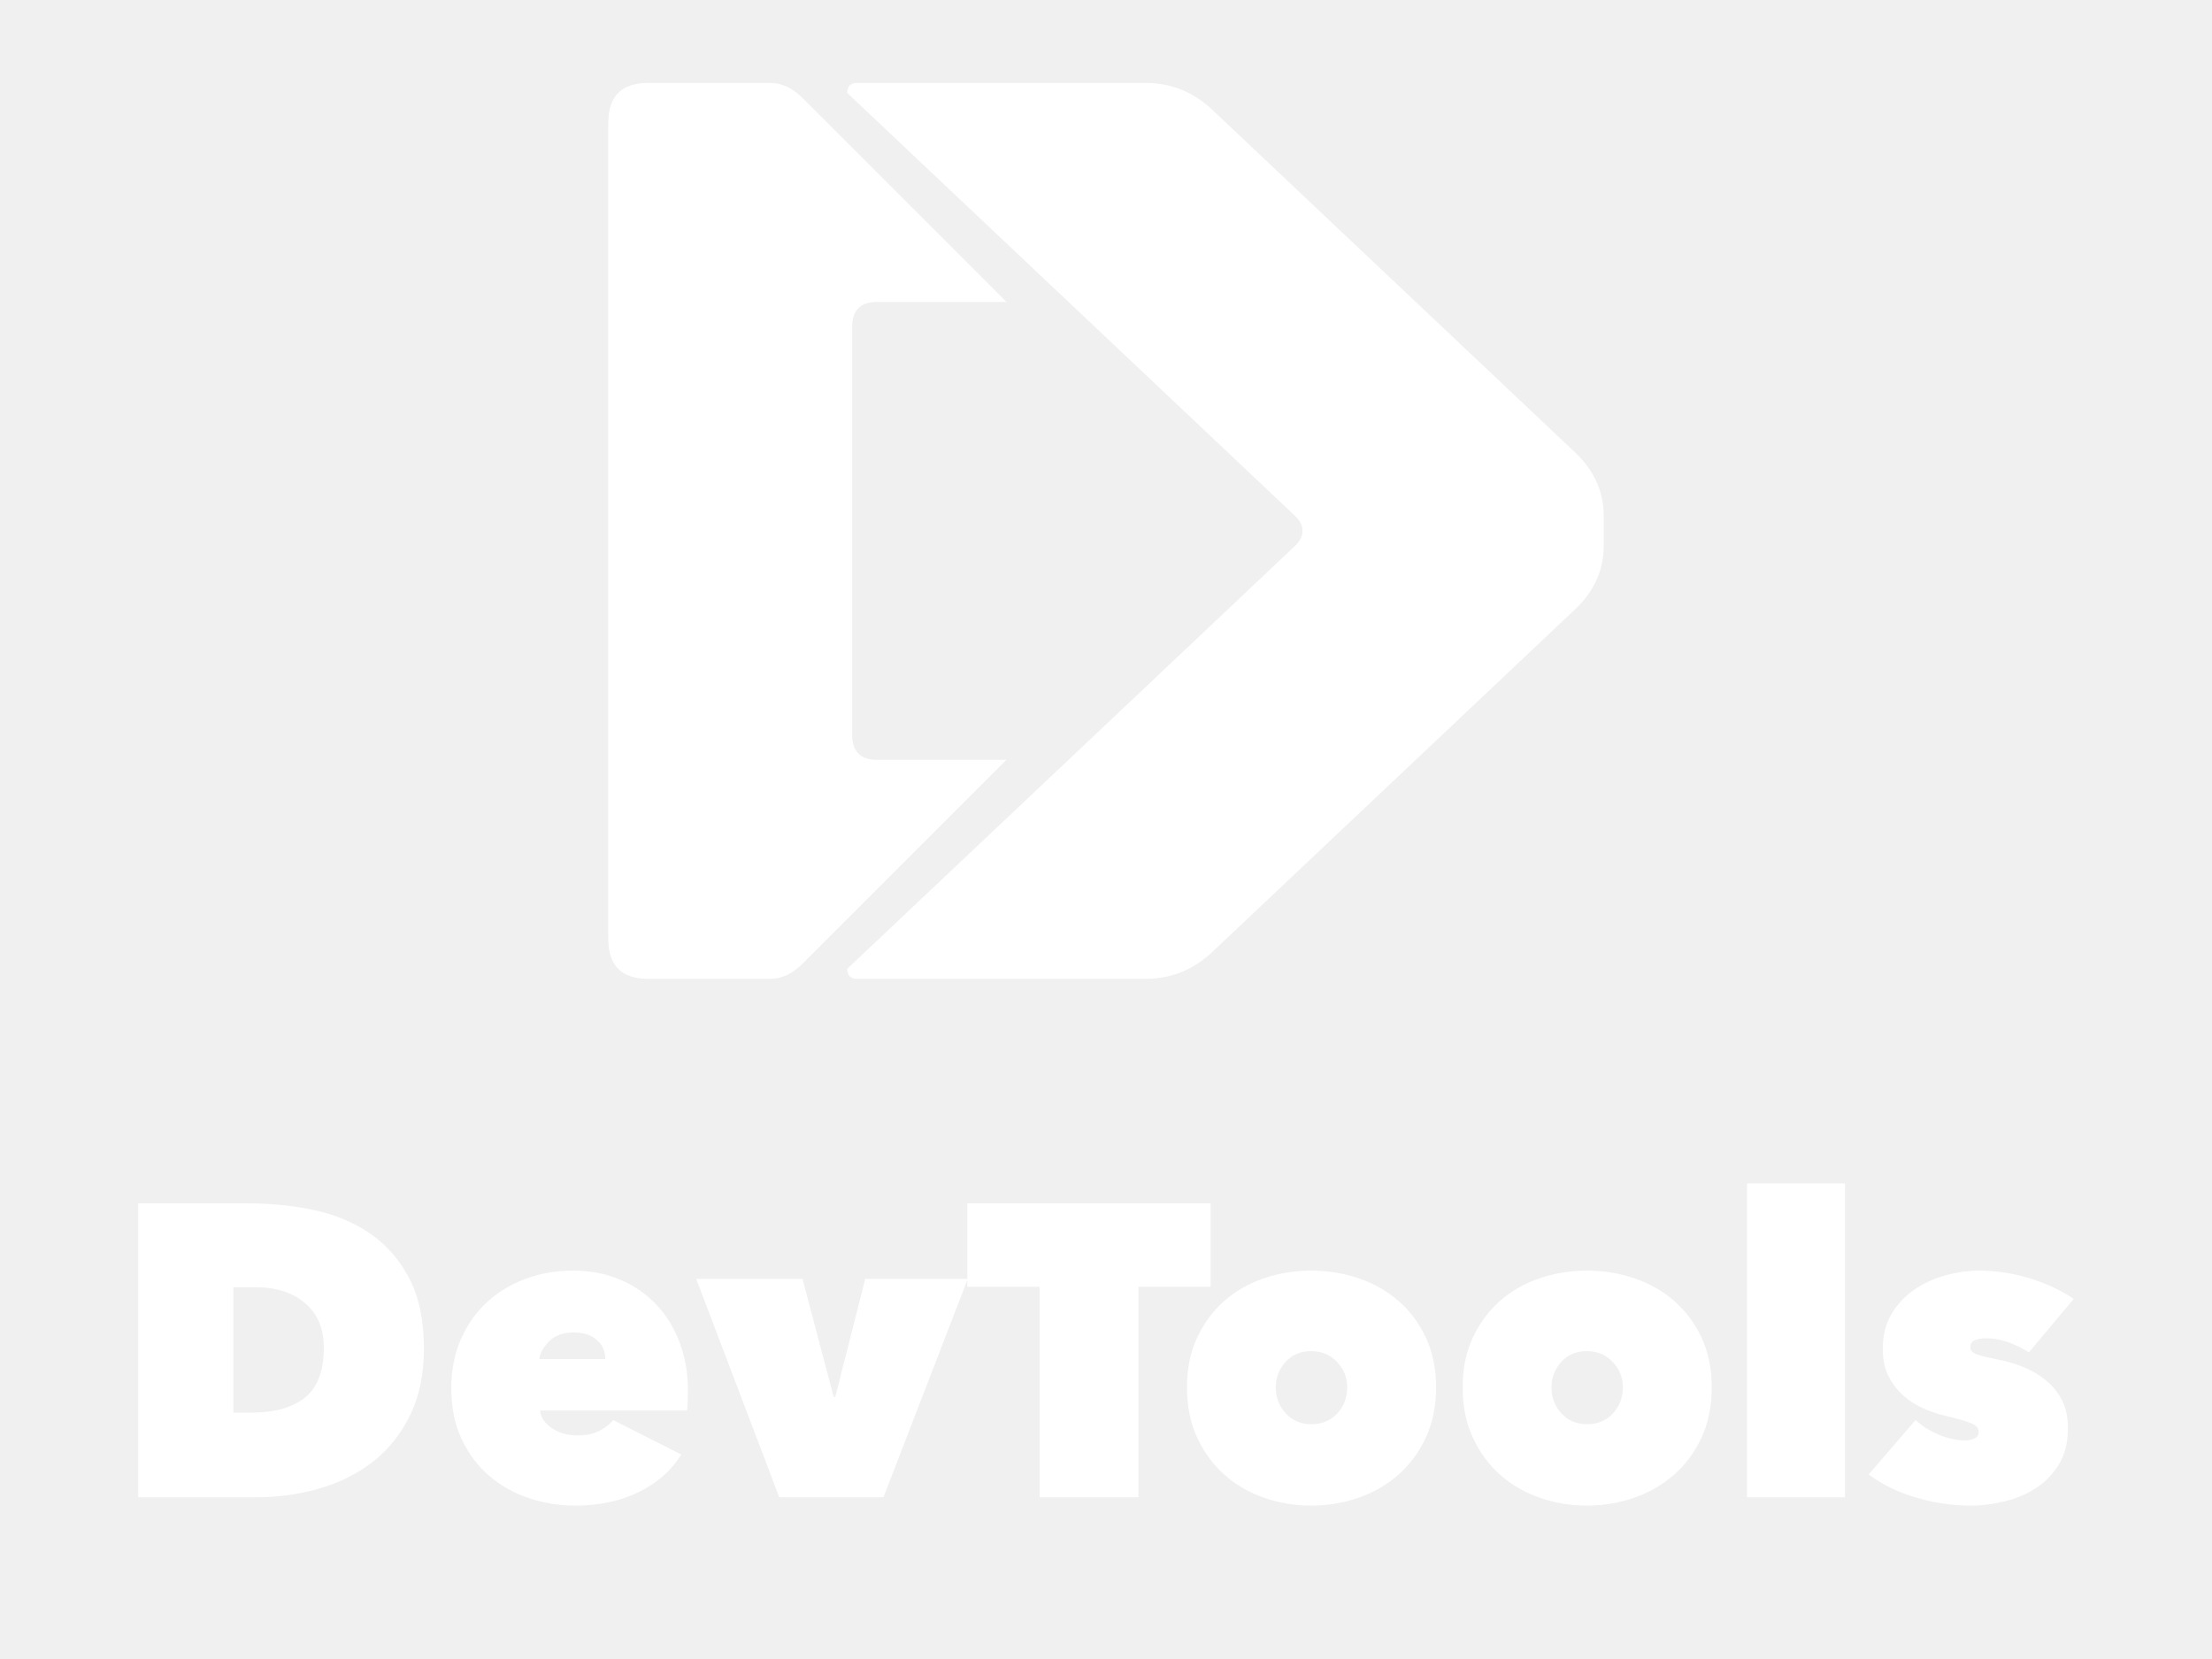
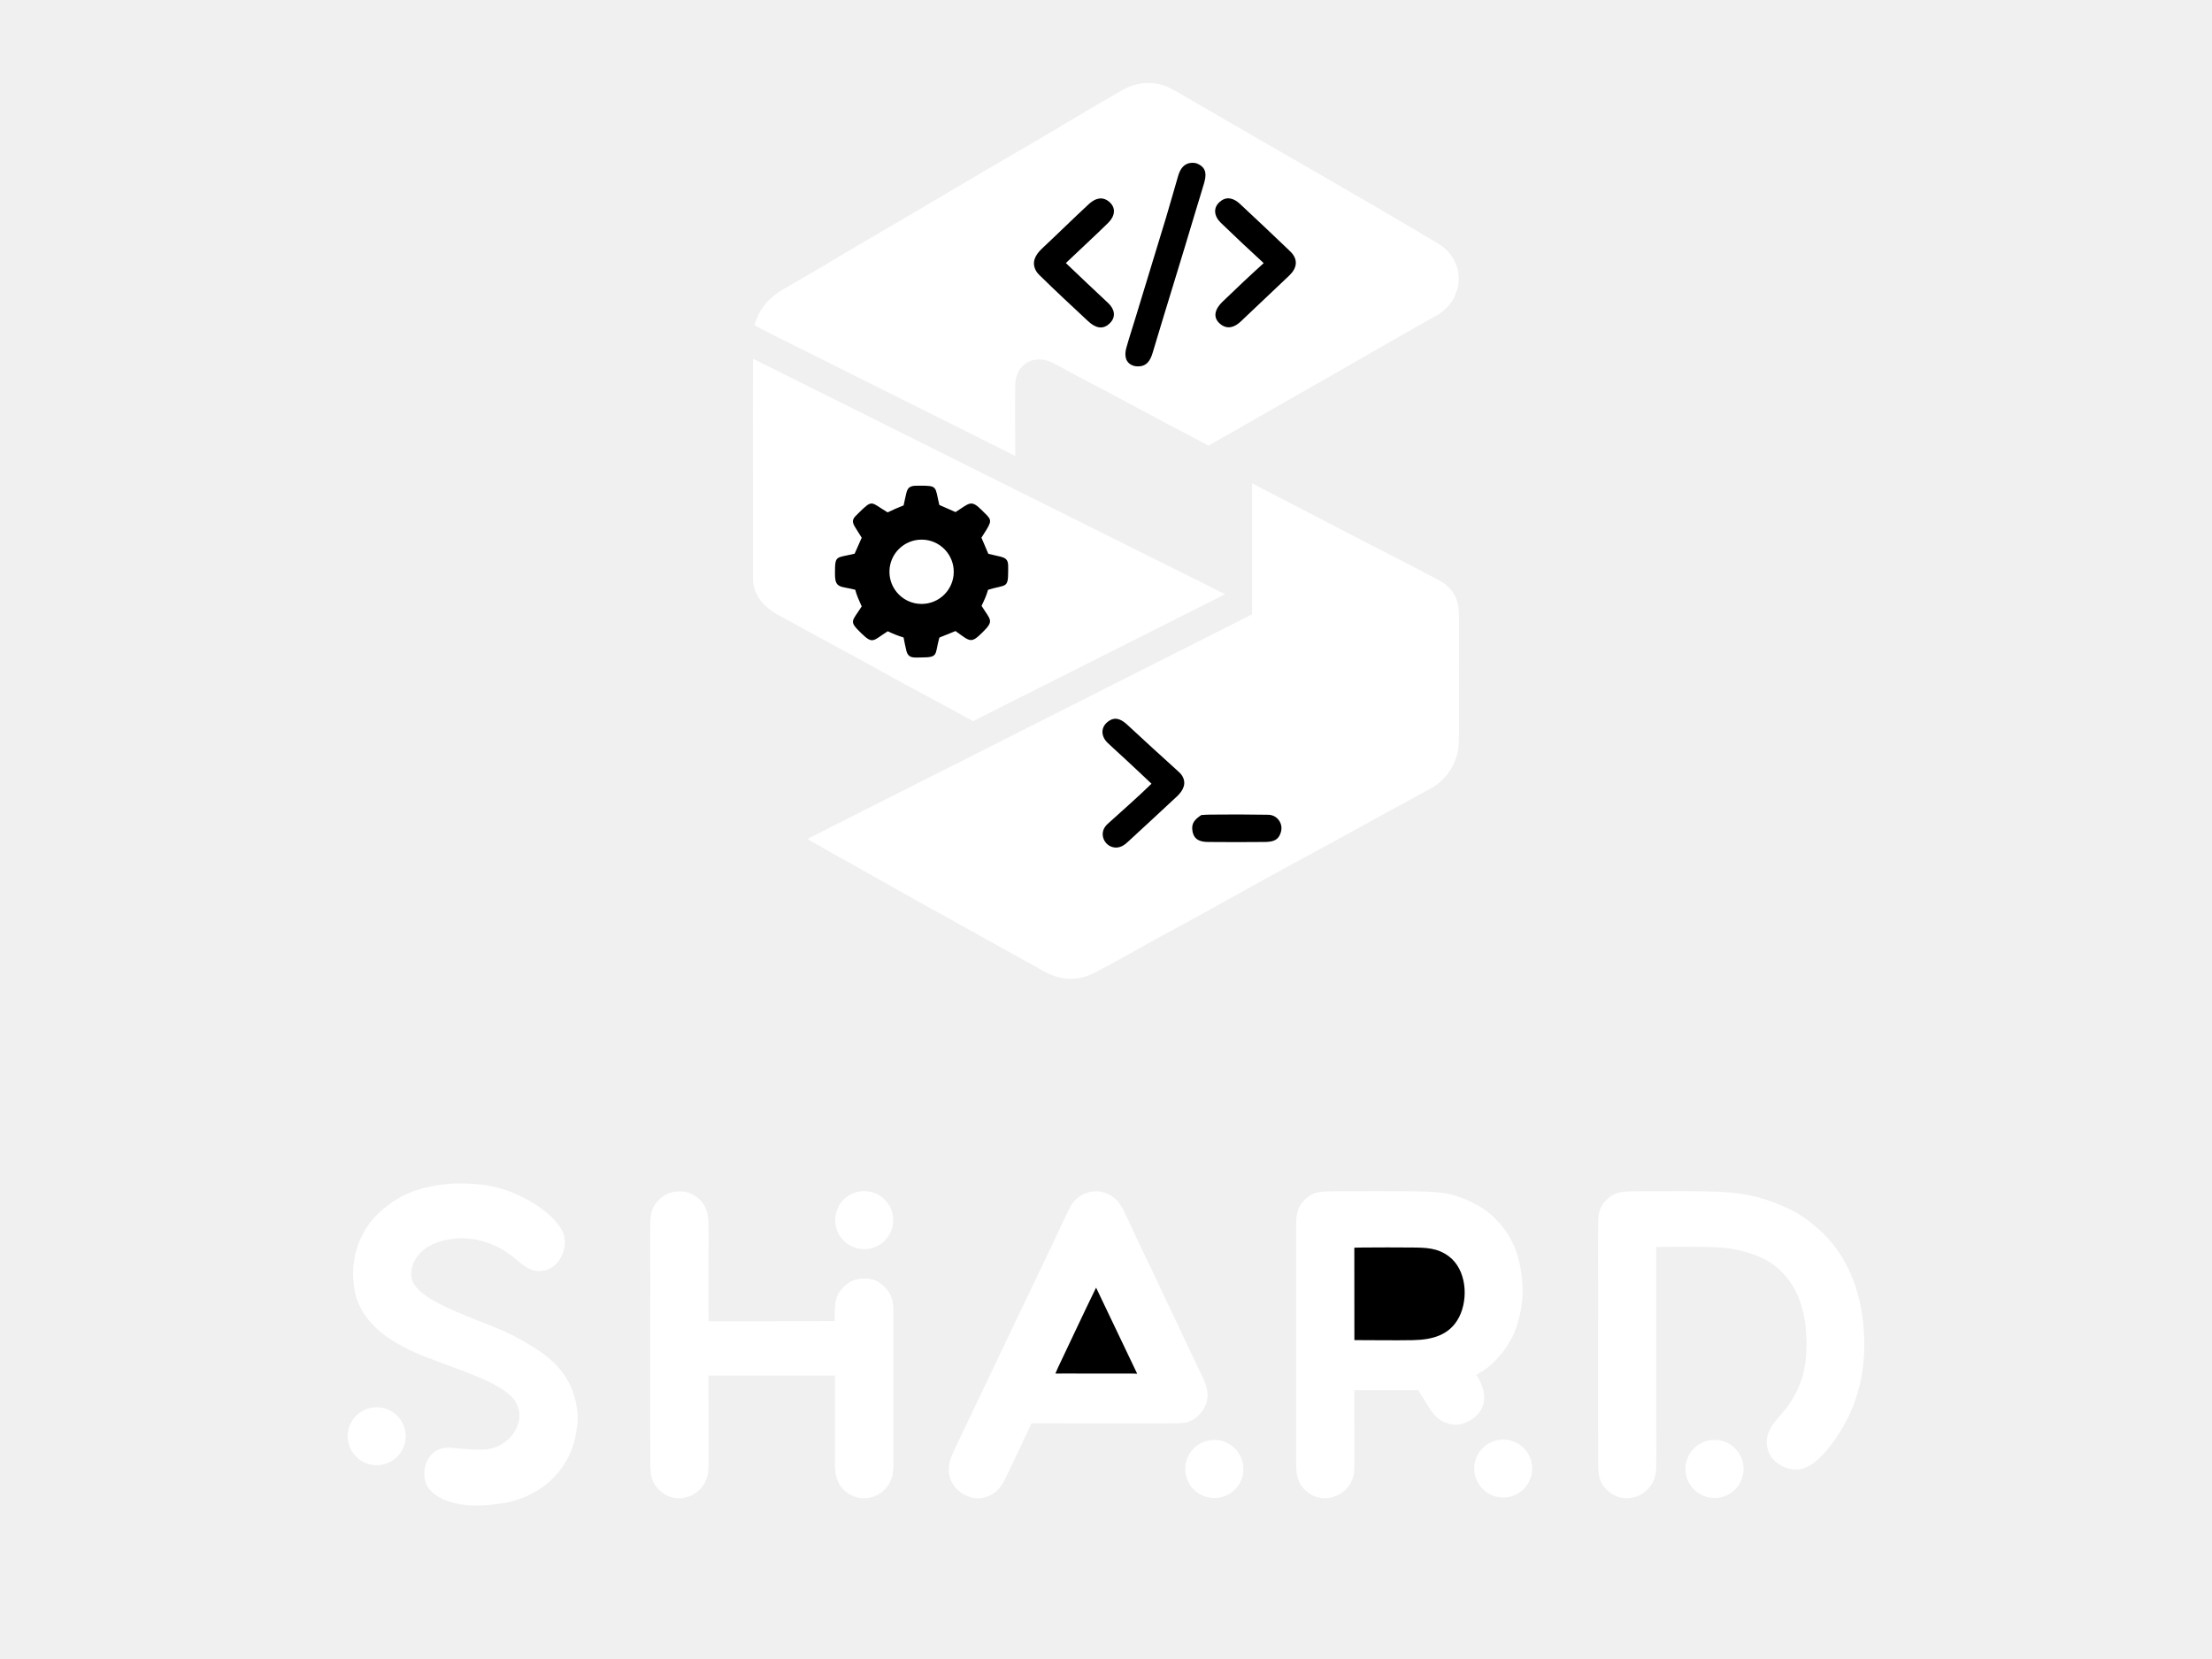
- <svg xmlns="http://www.w3.org/2000/svg" width="800" height="600" viewBox="0 0 800 600">
-   <g fill="#FFFFFF" transform="translate(220 30) scale(0.9)">
-     <path d="M16 0H65Q72 0 78 6L160 88H108Q98 88 98 98V262Q98 272 108 272H160L78 354Q72 360 65 360H16Q0 360 0 344V16Q0 0 16 0Z" />
-     <path d="M100 0H216Q232 0 244 12L388 148Q400 159 400 174V186Q400 201 388 212L244 348Q232 360 216 360H100Q96 360 96 356L276 186Q282 180 276 174L96 4Q96 0 100 0Z" />
+ <svg xmlns="http://www.w3.org/2000/svg" width="800" height="600" viewBox="0 0 800 600" version="1.1" id="svg3" xml:space="preserve">
+   <defs id="defs3" />
+   <g id="g11" transform="matrix(0.5597283,0,0,0.5597283,47.32161,-77.22529)">
+     <path fill="#883dcd" d="m 724.511,450.291 c 19.408,10.082 38.865,20.064 58.238,30.213 20.792,10.892 41.823,21.373 62.531,32.415 1.255,0.669 2.457,1.37 3.583,2.243 6.86,5.316 9.158,11.436 9.264,19.837 0.146,11.577 0,23.172 0.01,34.751 0.012,14.734 0.198,29.518 -0.023,44.25 -0.02,1.334 -0.045,2.668 -0.093,4.001 -0.427,12.063 -7.217,23.417 -17.879,29.271 -5.454,2.994 -10.908,6.024 -16.38,8.982 -22.478,12.151 -44.727,24.713 -67.263,36.755 -26.913,14.381 -53.321,29.708 -80.203,44.142 -17.735,9.523 -35.159,19.646 -52.947,29.065 -11.228,5.945 -22.436,5.447 -33.349,-0.632 -20.658,-11.507 -41.323,-23.012 -61.999,-34.482 -11.669,-6.474 -23.419,-12.877 -34.999,-19.502 -17.944,-10.265 -36.147,-20.107 -54.03,-30.47 -0.601,-0.349 -1.183,-0.729 -1.766,-1.108 L 724.44,534.924 Z" id="path2-3" style="fill:#ffffff" />
+     <path fill="#ffffff" d="m 632.25,603.621 c 4.52,-2.854 8.4,-0.296 11.793,2.822 5.353,4.918 10.712,9.84 16.041,14.783 5.681,5.271 11.543,10.369 17.206,15.649 0.609,0.567 1.196,1.186 1.67,1.873 3.533,5.127 1.06,9.987 -2.958,13.746 -10.254,9.59 -20.585,19.093 -30.899,28.618 -0.692,0.639 -1.384,1.279 -2.104,1.886 -9.7,8.199 -20.601,-4.731 -11.824,-12.692 8.413,-7.631 20.263,-18.006 28.303,-25.945 -5.708,-5.479 -11.505,-10.812 -17.284,-16.21 -3.67,-3.429 -7.496,-6.764 -11.102,-10.248 -4.417,-4.268 -4.735,-10.562 1.158,-14.282 z" id="path3-4" style="fill:#000000" />
+     <path fill="#ffffff" d="m 691.67,664.603 c 1.872,-0.139 3.703,-0.255 5.579,-0.279 12.229,-0.157 24.527,-0.125 36.753,0.083 0.004,0 1.247,0.035 1.251,0.035 5.417,0.213 9.31,5.526 7.938,10.808 -1.524,5.869 -5.336,6.702 -10.69,6.753 -12.167,0.117 -24.335,0.132 -36.502,0.002 -4.941,-0.053 -8.916,-1.304 -9.99,-6.755 -1.064,-5.403 1.586,-7.886 5.661,-10.647 z" id="path4" style="fill:#000000" />
+     <path fill="#db236c" d="m 402.949,347.944 c 3.425,-11.556 9.989,-18.226 20.67,-24.273 19.486,-11.033 38.565,-22.806 57.942,-34.031 31.418,-18.2 62.49,-37.007 93.941,-55.145 21.815,-12.581 43.243,-25.865 65.136,-38.306 10.651,-6.052 22.505,-6.263 33.27,-0.03 4.922,2.849 9.873,5.654 14.786,8.516 51.48,29.996 103.385,59.3 154.545,89.841 2.444,1.459 4.806,2.897 6.842,4.902 12.978,12.773 9.32,33.336 -6.064,42.199 -4.764,2.744 -9.623,5.327 -14.392,8.063 -26.762,15.353 -53.495,30.747 -80.321,45.988 -17.687,10.048 -35.281,20.282 -53.01,30.249 -3.895,-2.161 -7.865,-4.227 -11.813,-6.289 -23.476,-12.26 -46.693,-25.036 -70.201,-37.225 -6.145,-3.186 -12.136,-6.668 -18.28,-9.833 -12.308,-6.338 -24.392,0.602 -24.558,14.178 -0.188,15.28 -0.066,30.561 0.056,45.841 -3.22,-1.658 -6.489,-3.22 -9.725,-4.847 -35.871,-18.039 -71.86,-35.842 -107.728,-53.885 -16.016,-8.056 -32.192,-15.858 -48.111,-24.095 -1.036,-0.536 -2.019,-1.165 -2.985,-1.818 z" id="path5" style="fill:#ffffff" />
+     <path fill="#ffffff" d="m 685.75,243.177 c 1.33,-0.038 2.535,0.138 3.748,0.71 5.804,2.736 5.428,7.357 3.919,12.611 -1.754,6.111 -3.726,12.15 -5.533,18.243 -9.028,30.435 -18.562,60.722 -27.645,91.143 -1.469,4.921 -3.744,8.834 -9.489,8.815 -0.924,-0.003 -1.86,-0.072 -2.746,-0.354 -5.542,-1.761 -6.141,-6.778 -4.773,-11.652 1.907,-6.791 4.127,-13.447 6.163,-20.195 6.494,-21.518 13.159,-42.982 19.663,-64.495 2.651,-8.767 5.038,-17.608 7.65,-26.379 1.366,-4.586 3.786,-8.301 9.043,-8.447 z" id="path6" style="fill:#000000" />
+     <path fill="#ffffff" d="m 604.148,307.933 c 9.084,8.635 18.13,17.304 27.317,25.83 3.916,3.634 5.378,8.62 1.318,12.829 -4.849,5.027 -9.86,2.988 -14.278,-1.115 -10.335,-9.599 -21.089,-19.606 -31.228,-29.559 -0.9,-0.884 -1.755,-1.815 -2.381,-2.918 -3.138,-5.538 -0.446,-10.306 3.644,-14.233 0.003,-0.002 1.242,-1.178 1.244,-1.181 9.779,-9.156 19.308,-18.577 29.141,-27.674 3.529,-3.264 7.828,-5.254 12.325,-2.25 0.235,0.157 0.549,0.393 0.778,0.585 4.999,4.182 3.6,9.652 -0.546,13.731 -8.957,8.812 -18.255,17.269 -27.334,25.955 z" id="path7" style="fill:#000000" />
+     <path fill="#ffffff" d="m 704.407,267.75 c 4.368,-3.198 8.748,-1.259 12.235,1.958 9.836,9.075 22.73,21.401 32.341,30.551 5.563,5.298 4.578,10.925 -0.482,15.743 -10.451,9.95 -20.914,19.887 -31.426,29.773 -3.74,3.518 -8.34,5.259 -12.851,1.785 -5.811,-4.476 -3.411,-10.229 1.038,-14.522 8.786,-8.477 17.65,-16.874 26.716,-25.051 -9.343,-8.571 -18.578,-17.257 -27.7,-26.062 -4.424,-4.271 -5.399,-10.127 0.129,-14.175 z" id="path8" style="fill:#000000" />
+     <path fill="#4d3067" d="M 402.028,369.79 707.062,521.908 544.14,603.961 c -17.191,-9.79 -34.899,-18.674 -52.151,-28.347 -24.535,-13.756 -49.454,-26.813 -74.046,-40.469 -8.984,-4.989 -15.827,-12.594 -15.942,-23.145 0,-0.004 -0.004,-1.496 -0.004,-1.5 0.155,-46.902 -0.181,-93.808 0.031,-140.71 z" id="path9" style="fill:#ffffff" />
+     <path fill="#ffffff" d="m 499.311,464.539 c 0.516,-2.61 1.163,-5.191 1.717,-7.793 1.067,-5.009 3.961,-4.966 8.47,-4.963 12.024,0.008 10.017,0.372 12.889,12.461 l 10.484,4.603 c 9.261,-5.918 9.926,-8.295 17.241,-0.96 5.292,5.306 6.821,5.743 2.762,12.319 -1.074,1.74 -2.138,3.486 -3.272,5.187 l 4.454,10.413 c 2.642,0.646 5.305,1.205 7.947,1.849 5.361,1.307 4.881,4.092 4.873,9.095 -0.02,11.779 -1.254,8.661 -13.009,12.315 -0.954,3.609 -2.571,7.001 -4.186,10.366 5.806,9.324 8.334,9.501 0.75,16.997 -7.672,7.582 -7.943,6.186 -17.577,-0.707 l -10.425,4.207 c -3.108,10.931 -0.225,12.825 -11.429,12.848 -4.867,0.01 -8.66,0.959 -9.946,-4.523 -0.653,-2.78 -1.253,-5.573 -1.76,-8.384 -3.508,-1.057 -6.925,-2.404 -10.215,-4.015 -9.62,6.051 -9.482,8.703 -17.16,1.234 -8.209,-7.987 -6.015,-7.303 0.322,-17.301 -1.6,-3.514 -3.219,-7.039 -4.191,-10.776 -9.737,-2.436 -13.075,-0.7 -13.079,-10.26 -0.005,-12.447 0.46,-10.029 12.704,-13.024 l 4.568,-10.31 c -1.382,-2.347 -2.929,-4.589 -4.341,-6.918 -2.707,-4.466 -1.039,-5.757 2.44,-9.16 9.261,-9.059 7.529,-6.868 18.667,-0.3 3.36,-1.667 6.802,-3.152 10.302,-4.5 z" id="path10" style="fill:#000000" />
+     <path fill="#4d3067" d="m 511.25,486.648 c 11.449,0.172 20.601,9.575 20.463,21.025 -0.137,11.45 -9.513,20.63 -20.963,20.526 -11.499,-0.104 -20.727,-9.528 -20.588,-21.026 0.138,-11.499 9.59,-20.698 21.088,-20.525 z" id="path11" style="fill:#ffffff" />
  </g>
-   <g fill="#FFFFFF" transform="translate(50 428) scale(0.9384384)">
-     <path d="M0.000 120.960L0.000 7.680L42.240 7.680Q55.680 7.680 67.920 10.320Q80.160 12.960 89.520 19.440Q98.880 25.920 104.480 36.640Q110.080 47.360 110.080 63.680Q110.080 78.560 104.720 89.440Q99.360 100.320 90.400 107.280Q81.440 114.240 69.760 117.600Q58.080 120.960 45.440 120.960ZM36.640 40.000L36.640 88.320L43.680 88.320Q57.120 88.320 64.320 82.480Q71.520 76.640 71.520 63.360Q71.520 52.320 64.320 46.160Q57.120 40.000 45.120 40.000ZM180.000 67.680Q180.000 63.200 176.720 60.320Q173.440 57.440 167.840 57.440Q161.760 57.440 158.400 60.800Q155.040 64.160 154.560 67.680ZM211.840 79.680Q211.840 81.760 211.760 83.920Q211.680 86.080 211.520 87.520L154.880 87.520Q155.040 89.760 156.400 91.520Q157.760 93.280 159.760 94.560Q161.760 95.840 164.240 96.480Q166.720 97.120 169.280 97.120Q174.400 97.120 177.840 95.280Q181.280 93.440 183.040 91.200L209.280 104.480Q203.680 113.600 193.040 118.880Q182.400 124.160 168.320 124.160Q159.200 124.160 150.560 121.280Q141.920 118.400 135.280 112.720Q128.640 107.040 124.640 98.560Q120.640 90.080 120.640 78.880Q120.640 68.480 124.320 60.080Q128.000 51.680 134.320 45.840Q140.640 40.000 149.200 36.800Q157.760 33.600 167.520 33.600Q177.440 33.600 185.600 37.040Q193.760 40.480 199.600 46.640Q205.440 52.800 208.640 61.280Q211.840 69.760 211.840 79.680ZM215.040 36.800L256.000 36.800L268.000 82.240L268.640 82.240L280.160 36.800L319.680 36.800L287.200 120.960L247.040 120.960ZM385.440 120.960L347.360 120.960L347.360 39.840L319.520 39.840L319.520 7.680L413.280 7.680L413.280 39.840L385.440 39.840ZM500.160 78.560Q500.160 89.440 496.240 97.920Q492.320 106.400 485.680 112.240Q479.040 118.080 470.320 121.120Q461.600 124.160 452.000 124.160Q442.560 124.160 433.840 121.120Q425.120 118.080 418.560 112.240Q412.000 106.400 408.080 97.920Q404.160 89.440 404.160 78.560Q404.160 67.840 408.080 59.440Q412.000 51.040 418.560 45.280Q425.120 39.520 433.840 36.560Q442.560 33.600 452.000 33.600Q461.600 33.600 470.320 36.560Q479.040 39.520 485.680 45.280Q492.320 51.040 496.240 59.440Q500.160 67.840 500.160 78.560ZM452.000 64.640Q445.920 64.640 442.160 68.800Q438.400 72.960 438.400 78.560Q438.400 84.480 442.240 88.640Q446.080 92.800 452.160 92.800Q458.240 92.800 462.080 88.640Q465.920 84.480 465.920 78.560Q465.920 72.960 462.000 68.800Q458.080 64.640 452.000 64.640ZM606.400 78.560Q606.400 89.440 602.480 97.920Q598.560 106.400 591.920 112.240Q585.280 118.080 576.560 121.120Q567.840 124.160 558.240 124.160Q548.800 124.160 540.080 121.120Q531.360 118.080 524.800 112.240Q518.240 106.400 514.320 97.920Q510.400 89.440 510.400 78.560Q510.400 67.840 514.320 59.440Q518.240 51.040 524.800 45.280Q531.360 39.520 540.080 36.560Q548.800 33.600 558.240 33.600Q567.840 33.600 576.560 36.560Q585.280 39.520 591.920 45.280Q598.560 51.040 602.480 59.440Q606.400 67.840 606.400 78.560ZM558.240 64.640Q552.160 64.640 548.400 68.800Q544.640 72.960 544.640 78.560Q544.640 84.480 548.480 88.640Q552.320 92.800 558.400 92.800Q564.480 92.800 568.320 88.640Q572.160 84.480 572.160 78.560Q572.160 72.960 568.240 68.800Q564.320 64.640 558.240 64.640ZM620.000 0.000L657.760 0.000L657.760 120.960L620.000 120.960ZM743.680 94.240Q743.680 102.720 740.080 108.480Q736.480 114.240 730.960 117.680Q725.440 121.120 718.880 122.640Q712.320 124.160 706.400 124.160Q695.520 124.160 685.040 121.040Q674.560 117.920 666.880 112.160L684.960 91.200Q688.800 94.720 694.000 96.880Q699.200 99.040 704.000 99.040Q705.920 99.040 707.600 98.320Q709.280 97.600 709.280 95.680Q709.280 93.600 706.320 92.400Q703.360 91.200 696.000 89.440Q692.000 88.480 687.840 86.640Q683.680 84.800 680.240 81.760Q676.800 78.720 674.560 74.320Q672.320 69.920 672.320 63.840Q672.320 55.680 675.920 49.920Q679.520 44.160 685.040 40.560Q690.560 36.960 697.040 35.280Q703.520 33.600 709.280 33.600Q719.040 33.600 728.640 36.480Q738.240 39.360 745.920 44.480L728.640 65.120Q724.640 62.560 720.480 61.120Q716.320 59.680 712.320 59.680Q709.600 59.680 707.840 60.400Q706.080 61.120 706.080 63.200Q706.080 64.800 708.080 65.680Q710.080 66.560 717.280 68.000Q722.240 68.960 726.960 70.960Q731.680 72.960 735.440 76.080Q739.200 79.200 741.440 83.680Q743.680 88.160 743.680 94.240Z" />
+   <g id="g2-5" transform="matrix(1.051408,0,0,1.051408,80.0619,404.7424)">
+     <path fill="#774d80" d="m 389.715,93.22 c 0,2.51 0,5.01 0,7.52 0,6.19 0.08,12.38 0.01,18.56 -0.02,1.24 -0.08,2.42 -0.39,3.63 -1.73,6.57 -9.8,9.76 -15.36,5.66 -3.23,-2.38 -4.19,-5.3 -4.25,-9.16 -0.02,-0.75 -0.02,-1.5 -0.02,-2.25 0.03,-21.09 0.02,-42.17 0.01,-63.25 0,-6.04 -0.08,-12.09 0,-18.13 0.04,-2.76 0.33,-4.92 2.12,-7.12 2.98,-3.65 5.83,-3.77 10.31,-3.84 1.13,-0.01 2.25,-0.02 3.38,-0.02 7.87,-0.01 15.75,-0.07 23.62,0.02 3.86,0.05 7.8,0.08 11.63,0.64 4.76,0.71 11.11,3.5 14.85,6.47 5.39,4.26 9.19,10.23 10.75,16.91 1.26,5.43 1.68,11.13 0.65,16.62 -0.58,3.07 -1.38,6.12 -2.73,8.94 -1.9,3.93 -4.57,7.5 -7.89,10.34 -1.46,1.24 -3.08,2.27 -4.74,3.23 2.1,3.13 3.49,7.03 2.2,10.75 -1.29,3.71 -6.19,6.85 -10.09,6.35 -4.21,-0.55 -6.32,-2.58 -8.49,-6.05 -1.22,-1.93 -2.46,-3.84 -3.58,-5.82 z" id="path2-2" style="fill:#ffffff" />
+     <path fill="#ffffff" d="m 389.715,44.22 c 0.97,-0.02 1.95,-0.05 2.93,-0.05 5.69,-0.04 11.38,-0.06 17.07,0 4.73,0.05 8.66,0.11 12.56,3.07 6.02,4.56 6.74,14.45 3.49,20.84 -3.21,6.3 -9.31,7.82 -15.87,7.95 -6.54,0.12 -13.77,-0.02 -20.16,-0.01 z" id="path3-5" style="fill:#000000" />
+     <path fill="url(#gradient_0)" d="m 493.545,43.98 c 0.01,0.88 -0.01,1.76 0,2.64 0.05,18.77 0.01,37.54 0.01,56.31 0,5.51 0.09,11.04 0.01,16.56 -0.02,1.52 -0.21,3 -0.75,4.43 -2.44,6.38 -10.61,8.7 -15.78,4.03 -3.09,-2.79 -3.41,-5.49 -3.46,-9.46 0,0 0,-0.81 0,-0.81 -0.07,-19.38 0,-38.75 0,-58.13 0,-7.81 -0.08,-15.63 0,-23.44 0.03,-2.97 0.23,-5.18 2.18,-7.54 3.11,-3.76 6.26,-3.68 10.83,-3.73 1.06,-0.02 2.13,-0.02 3.19,-0.02 7.01,0 14.04,-0.08 21.06,0.04 10.6,0.18 17.77,1.22 27.09,5.43 4.9,2.21 7.32,3.98 11.31,7.42 9.61,8.27 14.37,20.45 15.56,32.84 1.43,14.83 -1.5,28.11 -10.1,40.19 -1.83,2.56 -4.94,6.22 -7.55,7.96 -1.09,0.73 -2.23,1.29 -3.5,1.6 -4.33,1.07 -9.82,-1.61 -11.43,-5.81 -1.45,-3.78 -0.29,-7.26 2.1,-10.32 1.29,-1.64 2.75,-3.15 4.03,-4.8 3.93,-5.08 6.26,-11.16 6.74,-17.57 0.69,-9.12 -0.47,-19.73 -6.43,-27.09 -4.37,-5.39 -8.98,-7.59 -15.57,-9.35 -4.56,-1.22 -9.37,-1.34 -14.06,-1.41 -5.16,-0.08 -10.32,-0.05 -15.48,0.03 z" id="path4-4" style="fill:#ffffff" />
+     <path fill="#774d80" d="m 278.635,104.63 c -1.06,2.4 -2.19,4.8 -3.33,7.17 -1.94,4.04 -3.81,8.13 -5.79,12.15 -1.71,3.46 -3.84,5.52 -7.69,6.35 -3.88,0.84 -8.4,-1.57 -10.3,-4.95 -2.65,-4.7 -0.87,-8.57 1.33,-13.11 2.23,-4.59 4.36,-9.23 6.59,-13.82 3.44,-7.1 6.76,-14.25 10.18,-21.36 5.1,-10.61 10.1,-21.28 15.23,-31.88 2.21,-4.56 4.26,-9.2 6.51,-13.74 0.27,-0.55 0.55,-1.1 0.86,-1.63 2.24,-3.91 7.21,-5.97 11.55,-4.54 3.25,1.07 5.1,3.17 6.57,6.15 1.08,2.19 2.14,4.4 3.14,6.63 2.72,6.03 5.75,11.92 8.51,17.94 2.92,6.37 6.07,12.63 8.98,19 2.14,4.68 4.46,9.27 6.63,13.93 1.14,2.46 1.91,4.79 1.51,7.51 -0.56,3.77 -4.27,7.71 -8.16,8.06 -1.61,0.15 -3.24,0.16 -4.87,0.16 -15.82,0.07 -31.63,-0.05 -47.45,-0.02 z" id="path5-7" style="fill:#ffffff" />
+     <path fill="#ffffff" d="m 300.895,57.99 14.13,29.6 c -0.52,-0.04 -1.04,-0.07 -1.57,-0.07 -5.7,-0.01 -11.41,0.01 -17.12,0.01 -3.15,0 -6.31,-0.08 -9.46,0 0.32,-0.74 0.63,-1.49 0.98,-2.22 4.29,-8.97 8.46,-18.01 12.83,-26.94 z" id="path6-4" style="fill:#000000" />
+     <path fill="#b35bb5" d="m 167.535,88.21 c 0.01,0.38 0.02,0.77 0.02,1.15 -0.01,9.84 0.08,19.67 0.02,29.5 -0.01,1.32 -0.07,2.6 -0.39,3.88 -1.73,7.06 -10.42,10.22 -16.03,5.34 -3.79,-3.3 -3.61,-6.71 -3.61,-11.46 -0.04,-21.15 0.01,-42.3 0,-63.44 0,-5.69 -0.08,-11.38 0,-17.06 0.01,-0.38 0.01,-0.76 0.03,-1.13 0.12,-3.67 1.21,-6.1 4.22,-8.32 2.79,-2.07 7.21,-2.43 10.29,-0.78 3.79,2.04 5.42,5.54 5.48,9.73 0.03,1.76 0.01,3.55 0.01,5.31 -0.01,9.53 -0.1,19.07 0.02,28.6 0.27,-0.01 0.54,-0.01 0.8,-0.01 12.4,0.06 24.79,-0.02 37.19,0 0.16,0 0.31,0.01 0.47,0.02 1.48,-0.01 3.57,-0.06 5,0.04 -0.01,-1.61 -0.01,-3.23 0.05,-4.84 0.13,-3.33 1.35,-5.79 3.98,-7.86 1.84,-1.44 3.86,-2 6.19,-2 2.05,0.01 3.84,0.47 5.51,1.72 1.6,1.21 3.26,3.17 3.8,5.14 0.35,1.28 0.48,2.17 0.5,3.62 0.04,2.29 0.01,4.59 0.01,6.88 -0.01,14.77 -0.02,29.54 0,44.31 0,1 0.01,2 -0.01,3 -0.02,1.61 -0.18,3.25 -0.85,4.71 -0.06,0.18 -0.12,0.36 -0.2,0.53 -2.6,5.32 -9.34,7.31 -14.32,4.05 -3.41,-2.24 -4.57,-5.48 -4.63,-9.41 -0.01,-0.44 -0.01,-0.88 -0.01,-1.31 0,-9.97 -0.05,-19.94 0.02,-29.9 z" id="path7-4" style="fill:#ffffff" />
+     <path fill="#774d80" d="m 211.055,69.58 c -0.01,-1.61 -0.01,-3.23 0.05,-4.84 0.13,-3.33 1.35,-5.79 3.98,-7.86 1.84,-1.44 3.86,-2 6.19,-2 2.05,0.01 3.84,0.47 5.51,1.72 1.6,1.21 3.26,3.17 3.8,5.14 0.35,1.28 0.48,2.17 0.5,3.62 0.04,2.29 0.01,4.59 0.01,6.88 -0.01,14.77 -0.02,29.54 0,44.31 0,1 0.01,2 -0.01,3 -0.02,1.61 -0.18,3.25 -0.85,4.71 -0.18,-0.02 -0.23,-0.03 -0.15,-0.22 0.05,-0.12 0.08,-0.23 0.13,-0.34 0.09,-0.25 0.16,-0.53 0.28,-0.76 0.08,-0.15 0.04,-0.34 0.09,-0.51 0.09,-0.36 0.06,-0.37 0.09,-0.75 0.02,-0.15 0.07,-0.29 0.09,-0.44 0.04,-0.31 0.01,-0.6 0.05,-0.94 0.04,-0.3 -0.02,-0.62 0.07,-0.9 0.08,-0.25 0.03,-0.4 0.02,-0.66 -0.07,-1.29 -0.01,-2.58 -0.01,-3.88 0,-0.27 0.07,-0.53 0.06,-0.81 0,0 0,-7.37 0,-7.37 0,0 0,-32.06 0,-32.07 0,0 0,-8.43 0,-8.43 0.01,-0.27 -0.1,-0.49 -0.12,-0.75 0,0 0,-0.06 0,-0.06 0,-0.27 -0.02,-0.49 -0.05,-0.76 -0.03,-0.33 0.03,-0.67 -0.05,-0.99 -0.1,-0.4 -0.1,-0.82 -0.24,-1.22 -0.06,-0.18 -0.08,-0.37 -0.15,-0.54 -0.14,-0.33 -0.13,-0.27 -0.21,-0.62 -0.04,-0.22 -0.41,-0.92 -0.54,-1.1 -0.19,-0.31 -0.41,-0.61 -0.61,-0.91 0,0 -0.12,-0.18 -0.12,-0.18 -0.19,-0.26 -0.45,-0.44 -0.63,-0.7 -0.29,-0.41 -0.57,-0.7 -0.98,-1 -0.17,-0.12 -0.31,-0.27 -0.48,-0.39 -0.21,-0.14 -0.4,-0.31 -0.61,-0.45 -0.18,-0.11 -0.7,-0.43 -0.8,-0.51 -0.1,-0.07 -0.46,-0.19 -0.59,-0.24 -0.24,-0.11 -0.5,-0.15 -0.74,-0.26 -0.29,-0.12 -0.59,-0.01 -0.87,-0.11 -0.25,-0.09 -0.49,-0.22 -0.76,-0.22 -0.75,0 -1.5,0.02 -2.26,0.01 0,0 -0.18,0 -0.19,0 -0.22,0 -0.41,0.08 -0.62,0.11 -0.33,0.03 -0.63,0.13 -0.95,0.19 -0.35,0.07 -0.51,0.2 -0.82,0.28 -0.24,0.07 -0.34,0.16 -0.56,0.25 -0.26,0.11 -0.49,0.23 -0.73,0.4 -0.16,0.1 -0.32,0.18 -0.48,0.28 -0.14,0.1 -0.26,0.23 -0.42,0.31 -0.32,0.18 -0.47,0.51 -0.83,0.65 -0.14,0.06 -0.62,0.55 -0.67,0.68 -0.13,0.31 -0.38,0.45 -0.57,0.72 -0.17,0.24 -0.33,0.48 -0.5,0.71 -0.06,0.09 -0.04,0.06 -0.08,0.15 -0.04,0.07 -0.19,0.27 -0.19,0.27 0.01,0.11 0.3,0.38 -0.04,0.53 -0.23,0.1 -0.15,-0.25 -0.33,0.13 -0.06,0.12 -0.17,0.26 -0.06,0.37 0.26,0.26 -0.15,0.45 -0.3,0.6 -0.07,0.08 -0.12,0.43 -0.11,0.52 0.01,0.21 -0.05,0.4 0.02,0.6 0.12,0.36 -0.36,0.43 -0.13,0.72 0.07,0.09 -0.04,0.28 -0.05,0.4 -0.07,0.67 -0.03,1.34 -0.01,2 0,0.12 -0.01,0.25 -0.05,0.36 -0.14,0.38 -0.02,0.35 0.04,0.71 0.1,0.66 0,1.38 0.01,2.06 0.01,0.51 -0.12,0.47 -0.53,0.64 -0.25,0.11 -0.39,0.09 -0.66,0.11 -0.24,0.01 -0.43,0.16 -0.67,0.07 -0.25,-0.08 -0.46,-0.04 -0.7,-0.11 -0.29,-0.08 -0.37,-0.1 -0.69,-0.09 -5.36,0.05 -10.71,-0.05 -16.06,0 -0.38,0 -0.76,0.04 -1.14,0 -0.06,-0.01 -0.39,-0.11 -0.13,-0.12 0.39,-0.03 0.82,-0.01 1.2,-0.01 3.9,-0.01 7.79,-0.01 11.69,-0.01 0,0 1.56,0 1.56,0 0.25,0.01 0.46,0.03 0.66,-0.12 1.48,-0.01 3.57,-0.06 5,0.04 z" id="path8-3" style="fill:#ffffff" />
+     <path fill="#b35bb5" d="m 82.145,22.12 c 0.5,0 1,0 1.5,0.01 7.68,0.22 13.48,1.39 20.37,4.93 4.75,2.43 10.71,6.51 13.2,11.37 1.7,3.33 0.96,7.36 -1.19,10.33 -1.78,2.44 -4.25,3.66 -7.25,3.49 -3.31,-0.19 -5.75,-2.69 -8.18,-4.66 -7.57,-6.11 -17.41,-8.41 -26.69,-5.06 -3.28,1.18 -6.443,3.66 -7.812,6.96 -0.965,2.33 -1.2,4.84 0.064,7.08 2.868,5.09 13.548,9.22 18.348,11.22 4.03,1.67 8.13,3.17 12.13,4.89 3.72,1.61 7.25,3.63 10.7,5.75 4.78,2.93 8.9,6.48 11.76,11.37 2.52,4.32 3.96,10.58 3.33,15.56 -0.93,7.39 -3.18,12.91 -8.45,18.27 -4.16,4.25 -10.55,7.36 -16.39,8.37 -3.23,0.55 -6.93,0.93 -10.19,0.94 -5.84,0 -16.07,-1.98 -17.39,-9.08 -1.06,-5.74 2.46,-11.17 8.64,-10.83 0,0 0.5,0.03 0.5,0.03 4.25,0.35 8.53,1 12.75,0.43 3.45,-0.47 6.86,-2.77 8.74,-5.67 2.17,-3.33 2.64,-7.03 0.58,-10.52 C 98.595,92.85 90.275,89.43 85.645,87.61 c -0.76,-0.31 -1.52,-0.63 -2.3,-0.91 -4.81,-1.78 -9.62,-3.53 -14.39,-5.42 -2.979,-1.18 -5.822,-2.61 -8.6,-4.2 -6.664,-3.83 -12.761,-9.67 -14.382,-17.47 -1.301,-6.25 -0.749,-12.58 1.892,-18.42 2.348,-5.2 5.303,-8.43 9.827,-11.86 6.87,-5.19 15.963,-7.17 24.453,-7.21 z" id="path9-0" style="fill:#ffffff" />
+     <path fill="#463e4b" d="m 513.645,110.34 c 5.48,0.02 9.92,4.45 9.96,9.94 0.03,5.48 -4.35,9.97 -9.83,10.06 -3.6,0.06 -6.96,-1.82 -8.78,-4.92 -1.84,-3.1 -1.86,-6.94 -0.07,-10.06 1.79,-3.12 5.12,-5.04 8.72,-5.02 z" id="path10-7" style="fill:#ffffff" />
+     <path fill="#463e4b" d="m 341.395,110.34 c 5.56,-0.08 10.13,4.38 10.16,9.94 0.04,5.56 -4.47,10.08 -10.03,10.06 -5.49,-0.02 -9.93,-4.45 -9.97,-9.93 -0.03,-5.49 4.36,-9.98 9.84,-10.07 z" id="path11-8" style="fill:#ffffff" />
+     <path fill="#463e4b" d="m 221.145,24.76 c 5.51,0.01 9.96,4.48 9.96,9.99 0,5.5 -4.45,9.97 -9.96,9.98 -5.52,0.02 -10.01,-4.46 -10.01,-9.98 0,-5.53 4.49,-10.01 10.01,-9.99 z" id="path12" style="fill:#ffffff" />
+     <path fill="#463e4b" d="m 53.271,99.11 c 5.545,-0.08 10.096,4.37 10.131,9.91 0.035,5.55 -4.459,10.06 -10.005,10.04 -5.474,-0.01 -9.913,-4.44 -9.948,-9.91 -0.034,-5.47 4.349,-9.95 9.822,-10.04 z" id="path13" style="fill:#ffffff" />
+     <path fill="#463e4b" d="m 441.025,110.23 c 5.47,0.05 9.87,4.49 9.87,9.96 0,5.47 -4.4,9.92 -9.87,9.97 -5.54,0.05 -10.06,-4.43 -10.06,-9.97 0,-5.54 4.52,-10.01 10.06,-9.96 z" id="path14" style="fill:#ffffff" />
  </g>
</svg>
